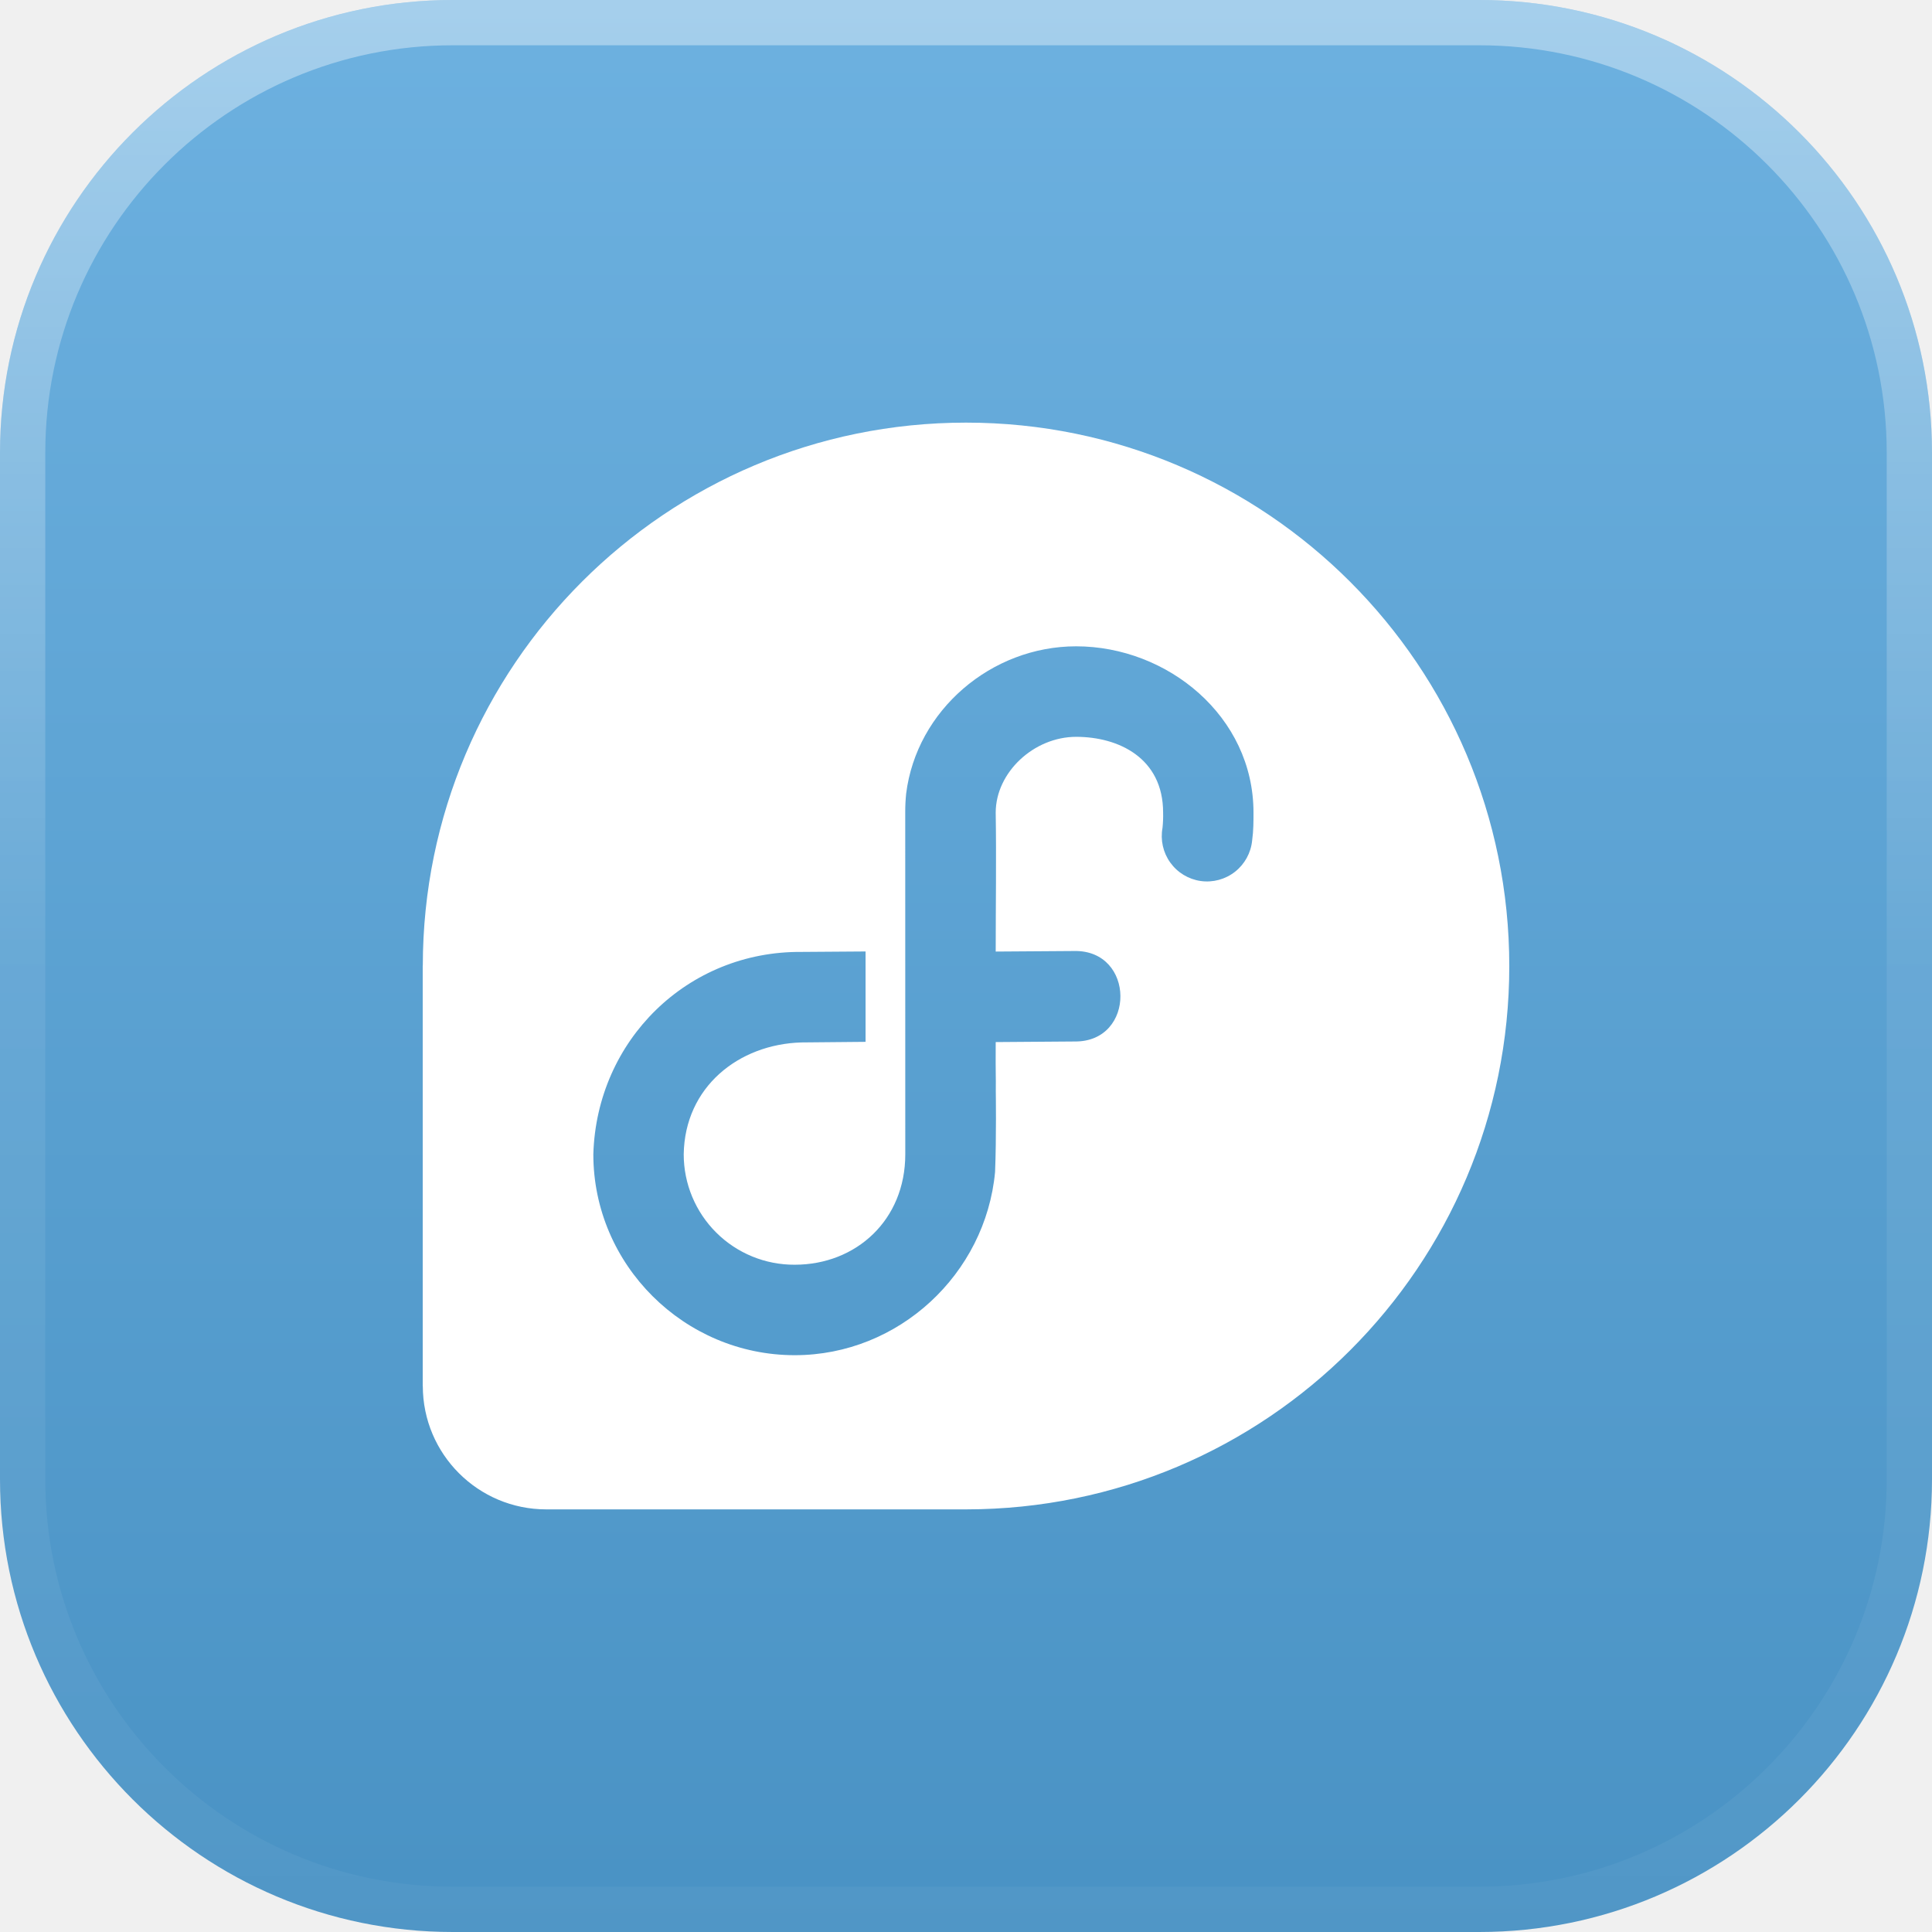
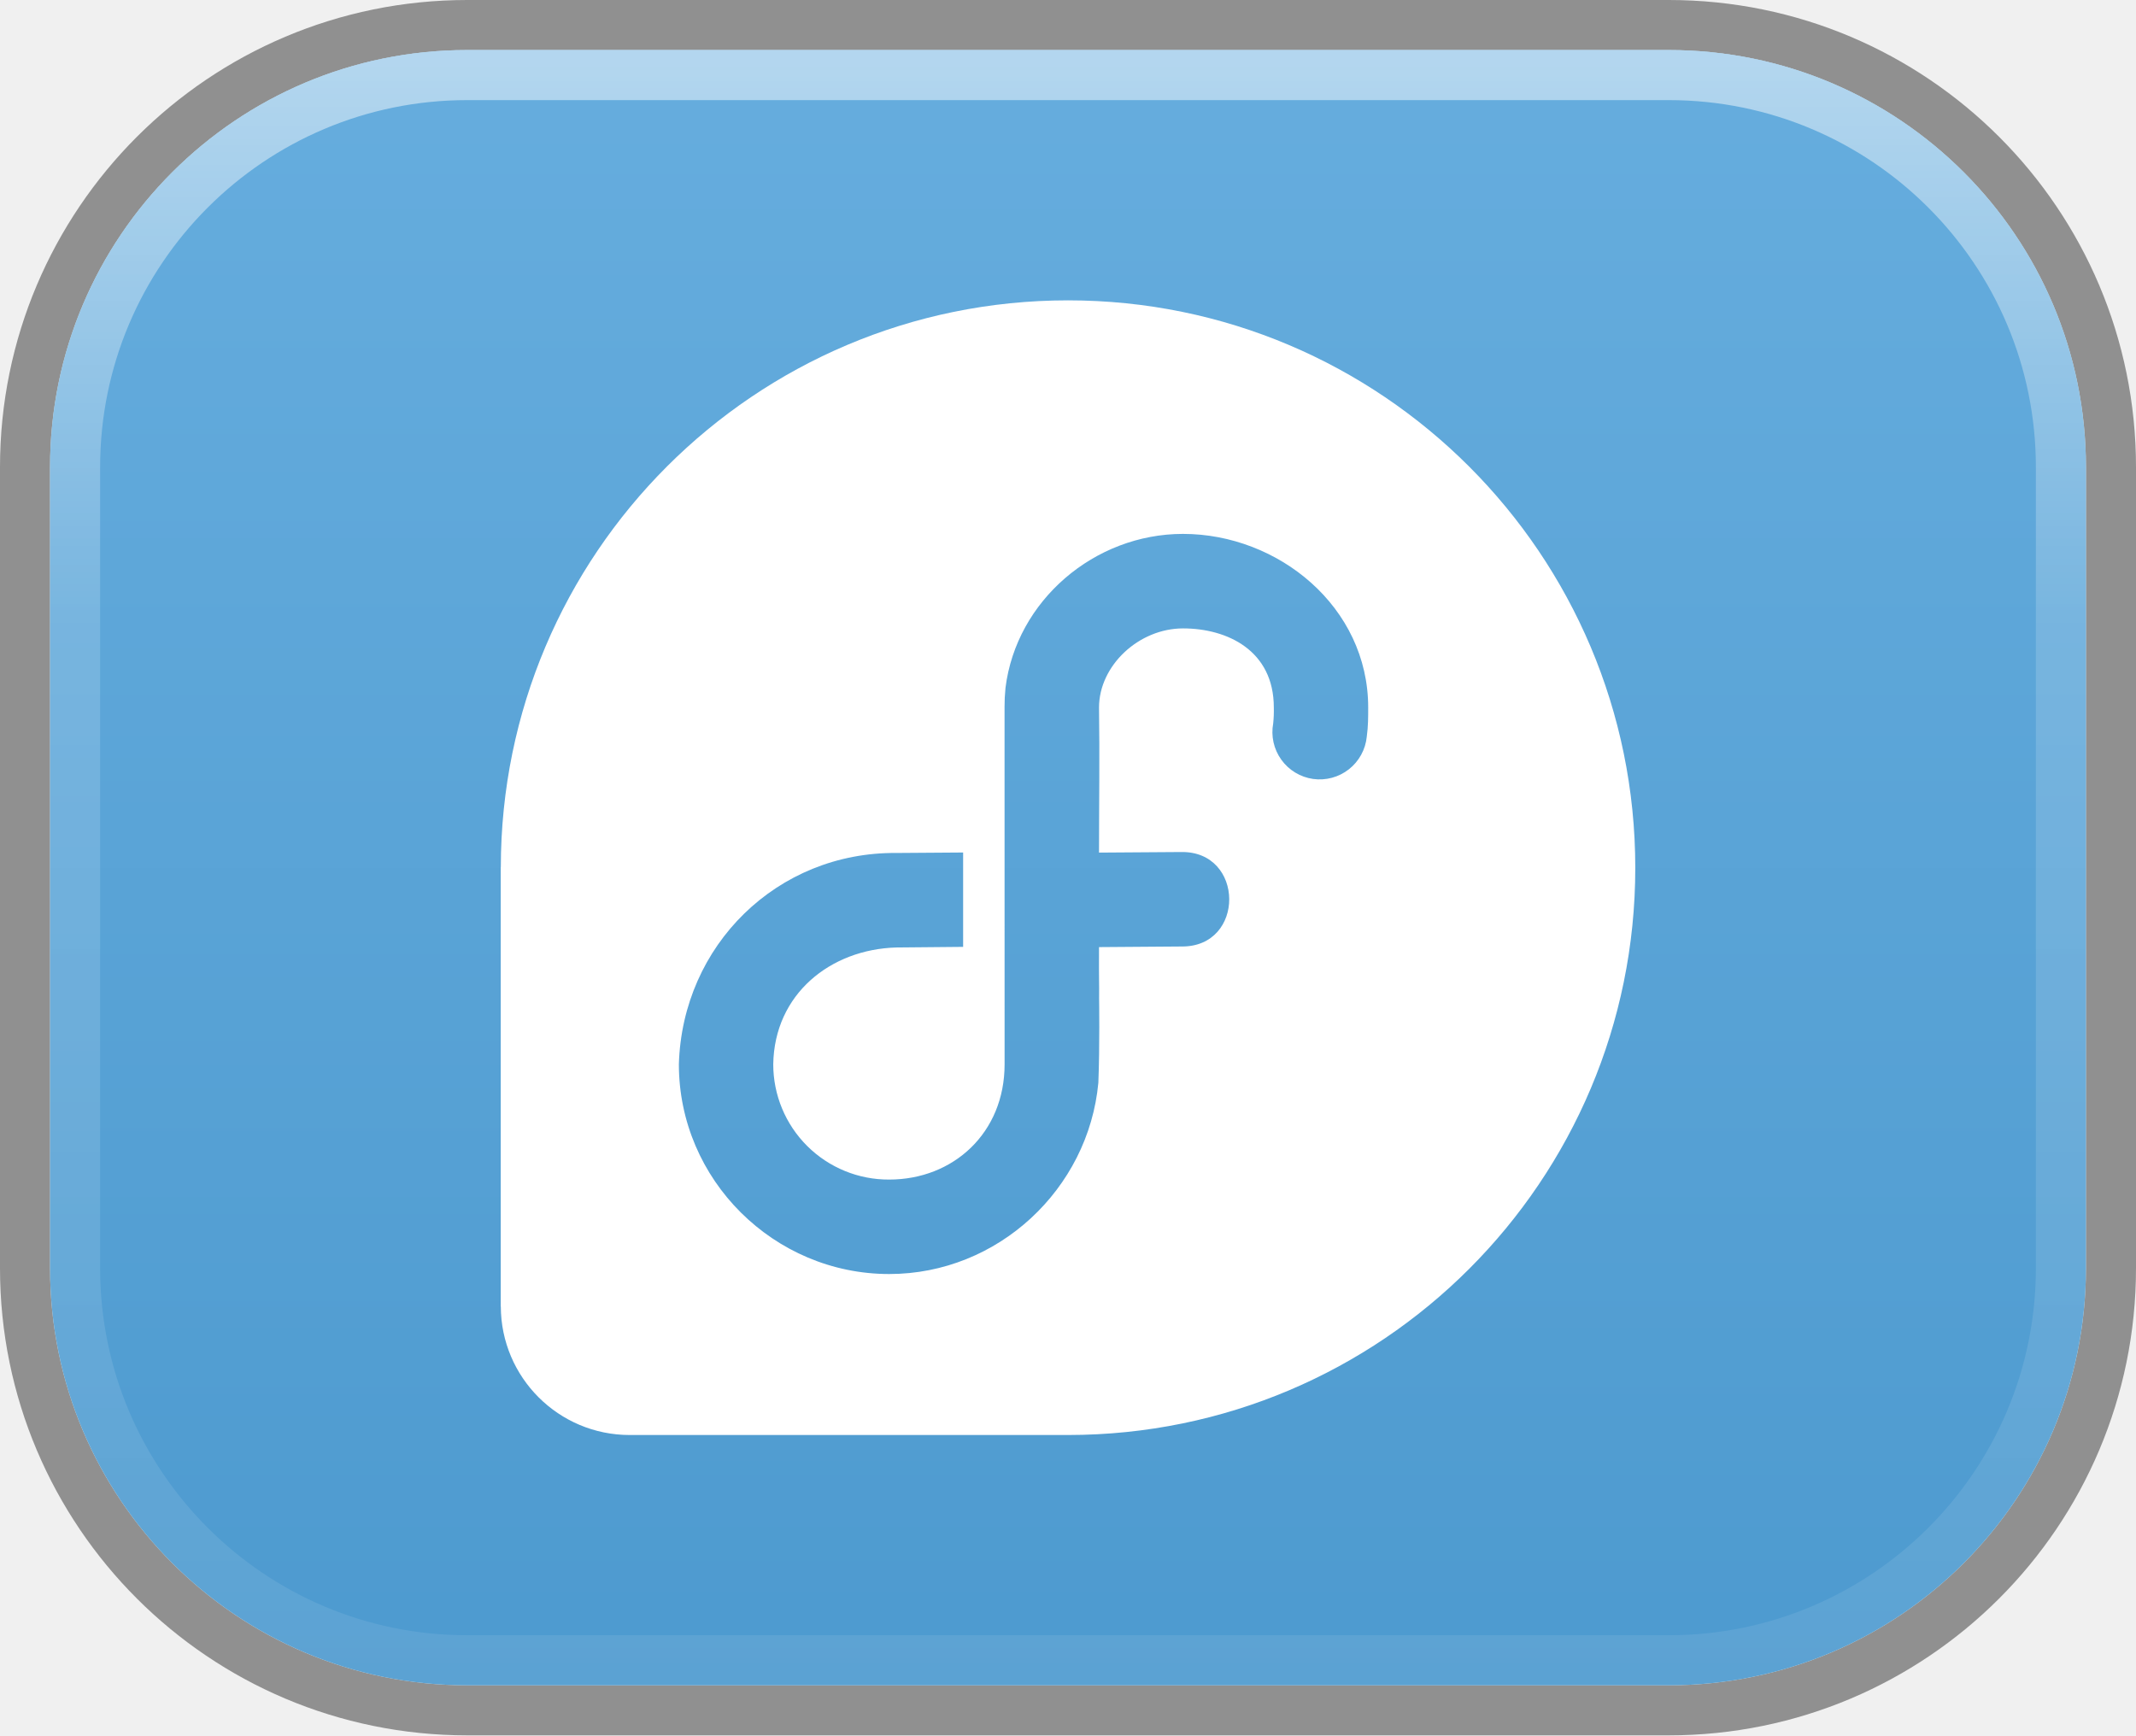
- <svg xmlns="http://www.w3.org/2000/svg" viewBox="0 0 64 64" width="64" height="64">
+ <svg xmlns="http://www.w3.org/2000/svg" viewBox="0 0 64 52" width="64" height="52">
  <defs>
    <linearGradient id="fill" x1="0" y1="0" x2="0" y2="1">
-       <stop offset="0" stop-color="#6db1e0" />
-       <stop offset="1" stop-color="#4992c4" />
+       <stop offset="0" stop-color="#66adde" />
+       <stop offset="1" stop-color="#4d9acf" />
    </linearGradient>
    <linearGradient id="edge" x1="0" y1="0" x2="0" y2="1">
-       <stop offset="0" stop-color="#ffffff" stop-opacity="0.38" />
-       <stop offset="0.5" stop-color="#ffffff" stop-opacity="0.08" />
-       <stop offset="1" stop-color="#ffffff" stop-opacity="0.04" />
+       <stop offset="0" stop-color="#ffffff" stop-opacity="0.5" />
+       <stop offset="0.35" stop-color="#ffffff" stop-opacity="0.16" />
+       <stop offset="1" stop-color="#ffffff" stop-opacity="0.08" />
    </linearGradient>
  </defs>
-   <rect x="0" y="0" width="64" height="64" rx="15" fill="url(#fill)" />
-   <rect x="0.75" y="0.75" width="62.5" height="62.5" rx="14.25" fill="none" stroke="url(#edge)" stroke-width="1.5" />
+   <rect x="0.75" y="0.75" width="62.5" height="50.5" rx="13.25" fill="none" stroke="#000000" stroke-opacity="0.4" stroke-width="1.5" />
+   <rect x="1.5" y="1.5" width="61" height="49" rx="12.5" fill="url(#fill)" />
+   <rect x="2.25" y="2.25" width="59.5" height="47.5" rx="11.75" fill="none" stroke="url(#edge)" stroke-width="1.5" />
  <g fill="#ffffff" color="#ffffff">
-     <svg x="14" y="14" width="36" height="36" viewBox="0 0 24 24">
+     <svg x="15" y="9" width="34" height="34" viewBox="0 0 24 24">
      <path d="M12.001 0C5.376 0 .008 5.369.004 11.992H.002v9.287h.002A2.726 2.726 0 0 0 2.73 24h9.275c6.626-.004 11.993-5.372 11.993-11.997C23.998 5.375 18.628 0 12 0zm2.431 4.94c2.015 0 3.917 1.543 3.917 3.671 0 .197.001.395-.03.619a1.002 1.002 0 0 1-1.137.893 1.002 1.002 0 0 1-.842-1.175 2.61 2.61 0 0 0 .013-.337c0-1.207-.987-1.672-1.92-1.672-.934 0-1.775.784-1.777 1.672.016 1.027 0 2.046 0 3.07l1.732-.012c1.352-.028 1.368 2.009.016 1.998l-1.748.013c-.004.826.006.677.002 1.093 0 0 .015 1.01-.016 1.776-.209 2.25-2.124 4.046-4.424 4.046-2.438 0-4.448-1.993-4.448-4.437.073-2.515 2.078-4.492 4.603-4.469l1.409-.01v1.996l-1.409.013h-.007c-1.388.04-2.577.984-2.6 2.47a2.438 2.438 0 0 0 2.452 2.439c1.356 0 2.441-.987 2.441-2.437l-.001-7.557c0-.14.005-.252.02-.407.23-1.848 1.883-3.256 3.754-3.256z" />
    </svg>
  </g>
</svg>
